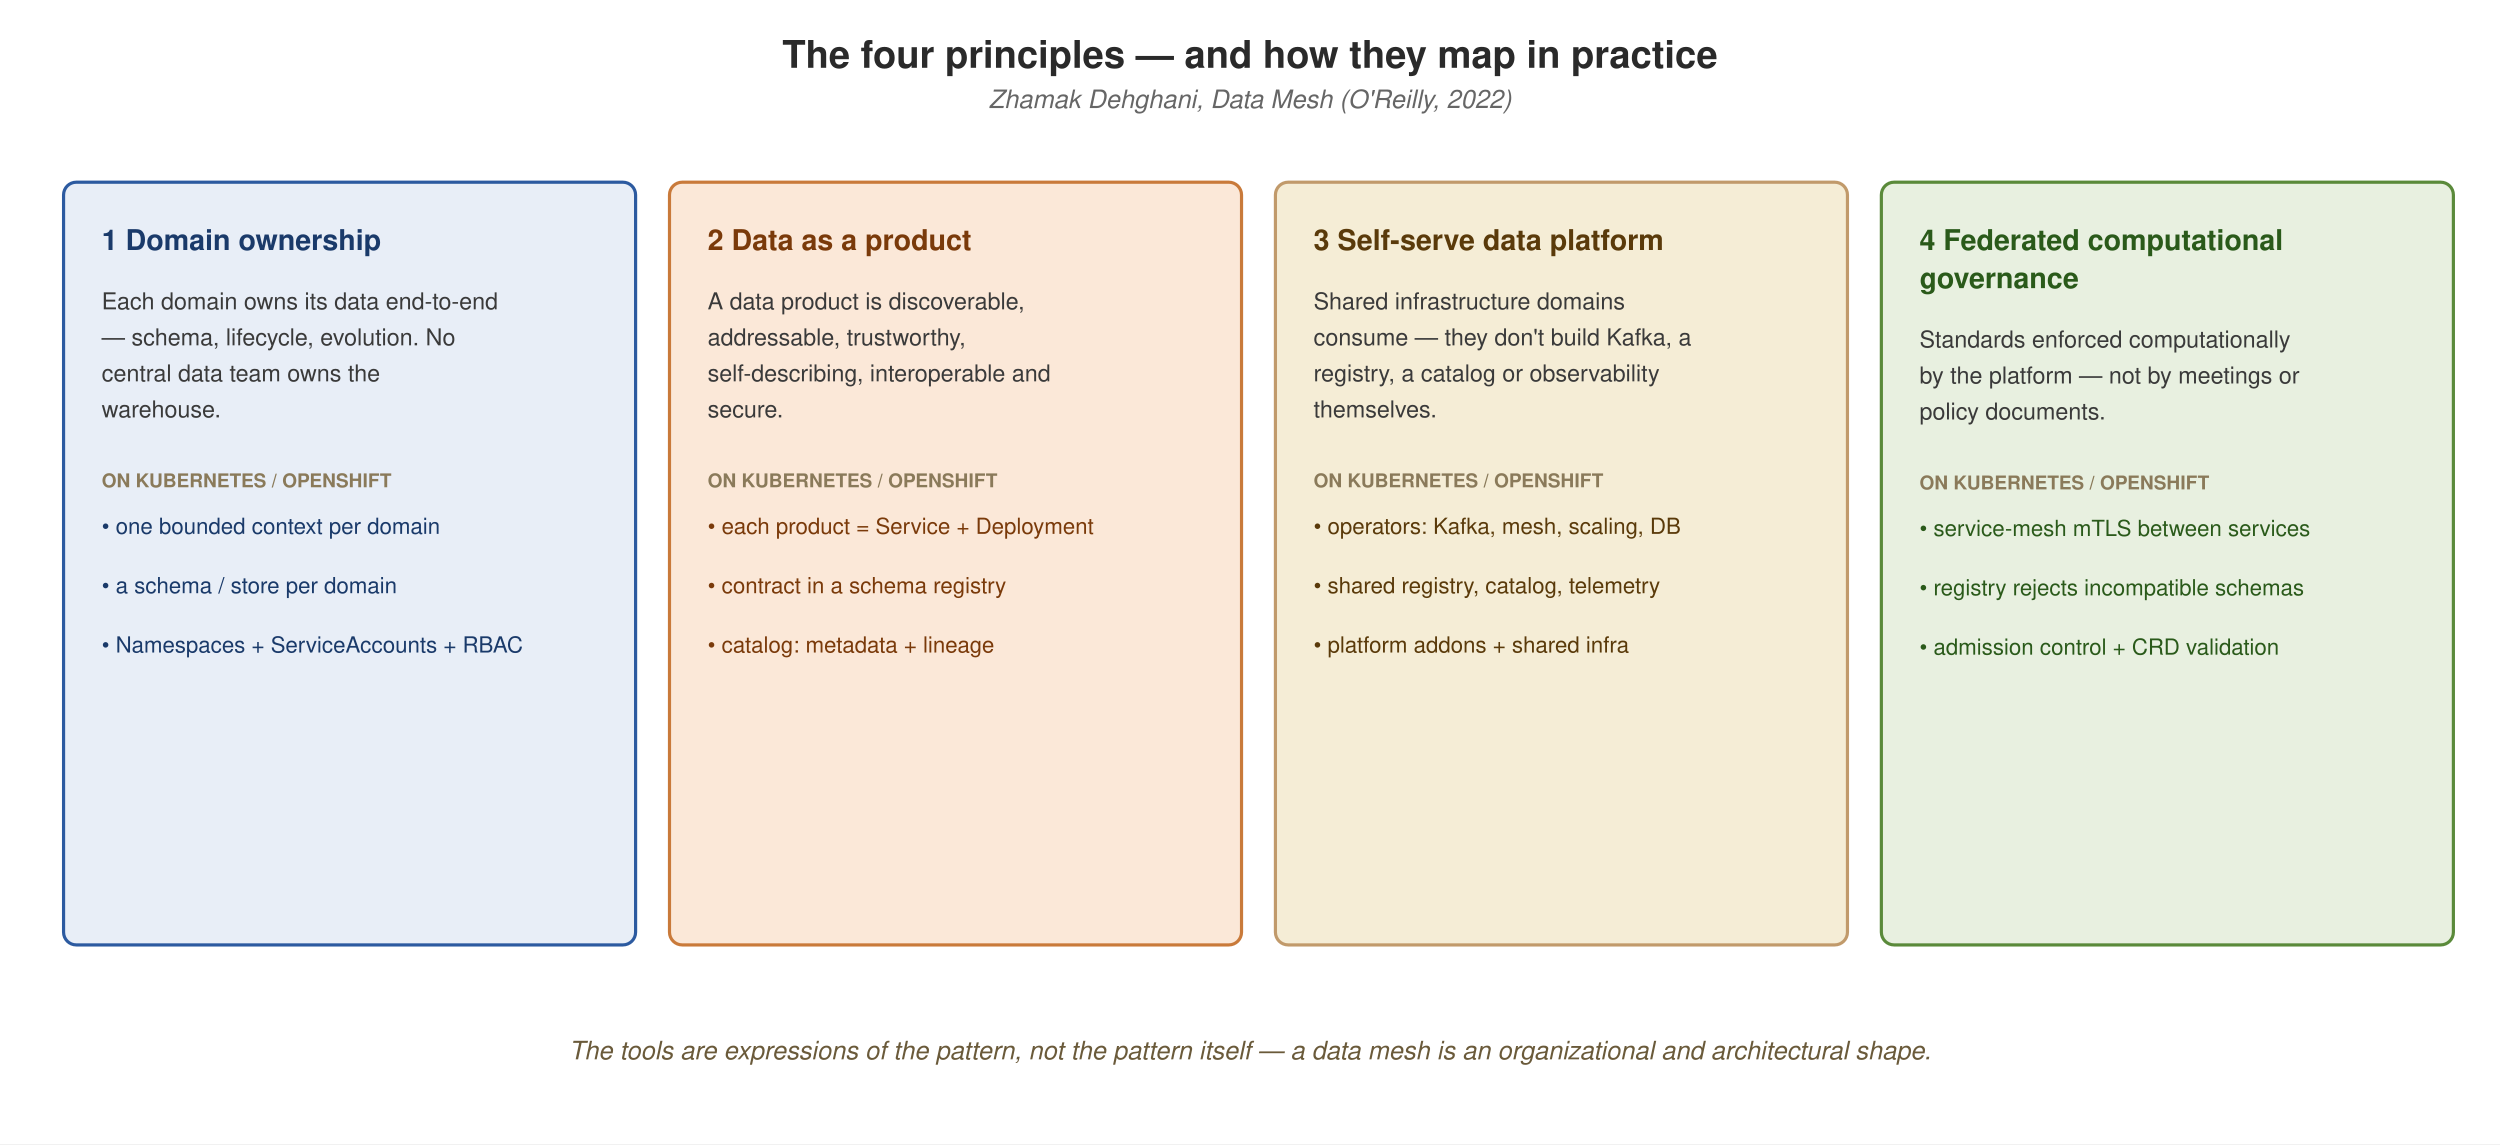
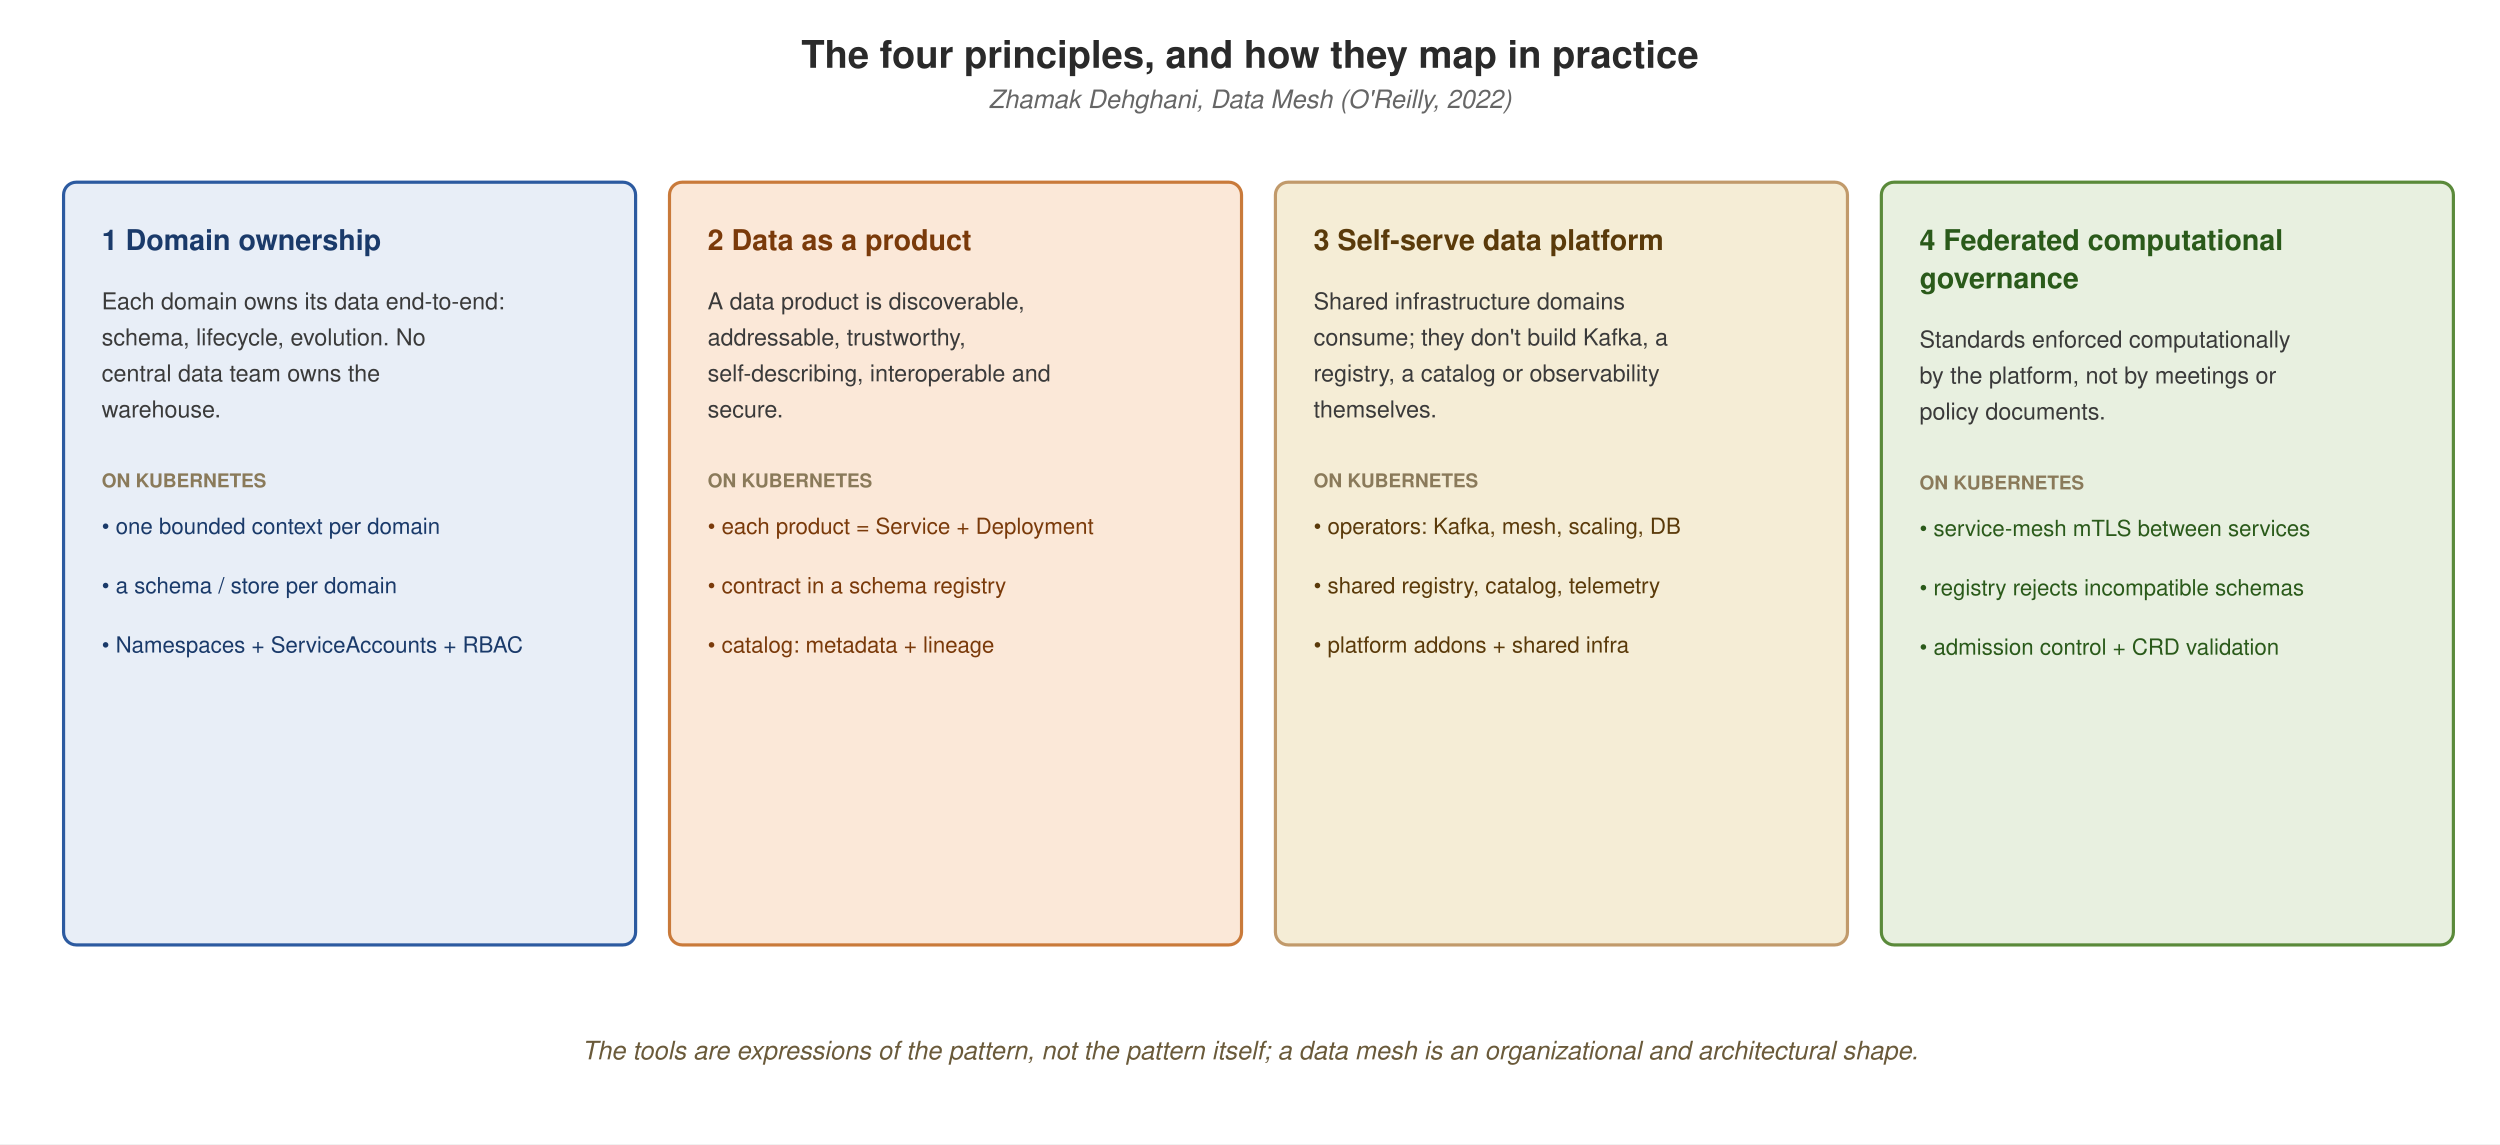
<svg xmlns="http://www.w3.org/2000/svg" viewBox="0 0 1180 540" font-family="Helvetica, -apple-system, 'Segoe UI', Roboto, sans-serif">
  <rect x="0" y="0" width="1180" height="540" fill="#ffffff" />
  <defs />
-   <text x="590" y="32" font-size="18" fill="#2a2a2a" text-anchor="middle" font-weight="700">The four principles — and how they map in practice</text>
+   <text x="590" y="32" font-size="18" fill="#2a2a2a" text-anchor="middle" font-weight="700">The four principles, and how they map in practice</text>
  <text x="590" y="51" font-size="12" fill="#666666" text-anchor="middle" font-style="italic">Zhamak Dehghani, Data Mesh (O'Reilly, 2022)</text>
  <rect x="30" y="86" width="270" height="360" fill="#e8eef7" stroke="#2c5aa0" stroke-width="1.5" rx="6" />
  <text x="48" y="118" font-size="13.5" fill="#1a3a6a" text-anchor="start" font-weight="700">1  Domain ownership</text>
-   <text x="48" y="146" font-size="11" fill="#3a3a3a" text-anchor="start">Each domain owns its data end-to-end</text>
-   <text x="48" y="163" font-size="11" fill="#3a3a3a" text-anchor="start">— schema, lifecycle, evolution. No</text>
+   <text x="48" y="146" font-size="11" fill="#3a3a3a" text-anchor="start">Each domain owns its data end-to-end:</text>
+   <text x="48" y="163" font-size="11" fill="#3a3a3a" text-anchor="start">schema, lifecycle, evolution. No</text>
  <text x="48" y="180" font-size="11" fill="#3a3a3a" text-anchor="start">central data team owns the</text>
  <text x="48" y="197" font-size="11" fill="#3a3a3a" text-anchor="start">warehouse.</text>
-   <text x="48" y="230" font-size="9" fill="#8a7a5a" text-anchor="start" font-weight="600">ON KUBERNETES / OPENSHIFT</text>
+   <text x="48" y="230" font-size="9" fill="#8a7a5a" text-anchor="start" font-weight="600">ON KUBERNETES</text>
  <text x="48" y="252" font-size="10.5" fill="#1a3a6a" text-anchor="start">• one bounded context per domain</text>
  <text x="48" y="280" font-size="10.5" fill="#1a3a6a" text-anchor="start">• a schema / store per domain</text>
  <text x="48" y="308" font-size="10.5" fill="#1a3a6a" text-anchor="start">• Namespaces + ServiceAccounts + RBAC</text>
  <rect x="316" y="86" width="270" height="360" fill="#fbe8d8" stroke="#c97a3a" stroke-width="1.5" rx="6" />
  <text x="334" y="118" font-size="13.5" fill="#7a3a0a" text-anchor="start" font-weight="700">2  Data as a product</text>
  <text x="334" y="146" font-size="11" fill="#3a3a3a" text-anchor="start">A data product is discoverable,</text>
  <text x="334" y="163" font-size="11" fill="#3a3a3a" text-anchor="start">addressable, trustworthy,</text>
  <text x="334" y="180" font-size="11" fill="#3a3a3a" text-anchor="start">self-describing, interoperable and</text>
  <text x="334" y="197" font-size="11" fill="#3a3a3a" text-anchor="start">secure.</text>
-   <text x="334" y="230" font-size="9" fill="#8a7a5a" text-anchor="start" font-weight="600">ON KUBERNETES / OPENSHIFT</text>
+   <text x="334" y="230" font-size="9" fill="#8a7a5a" text-anchor="start" font-weight="600">ON KUBERNETES</text>
  <text x="334" y="252" font-size="10.5" fill="#7a3a0a" text-anchor="start">• each product = Service + Deployment</text>
  <text x="334" y="280" font-size="10.5" fill="#7a3a0a" text-anchor="start">• contract in a schema registry</text>
  <text x="334" y="308" font-size="10.5" fill="#7a3a0a" text-anchor="start">• catalog: metadata + lineage</text>
  <rect x="602" y="86" width="270" height="360" fill="#f5edd6" stroke="#c19a6b" stroke-width="1.5" rx="6" />
  <text x="620" y="118" font-size="13.5" fill="#5a3a0a" text-anchor="start" font-weight="700">3  Self-serve data platform</text>
  <text x="620" y="146" font-size="11" fill="#3a3a3a" text-anchor="start">Shared infrastructure domains</text>
-   <text x="620" y="163" font-size="11" fill="#3a3a3a" text-anchor="start">consume — they don't build Kafka, a</text>
+   <text x="620" y="163" font-size="11" fill="#3a3a3a" text-anchor="start">consume; they don't build Kafka, a</text>
  <text x="620" y="180" font-size="11" fill="#3a3a3a" text-anchor="start">registry, a catalog or observability</text>
  <text x="620" y="197" font-size="11" fill="#3a3a3a" text-anchor="start">themselves.</text>
-   <text x="620" y="230" font-size="9" fill="#8a7a5a" text-anchor="start" font-weight="600">ON KUBERNETES / OPENSHIFT</text>
+   <text x="620" y="230" font-size="9" fill="#8a7a5a" text-anchor="start" font-weight="600">ON KUBERNETES</text>
  <text x="620" y="252" font-size="10.5" fill="#5a3a0a" text-anchor="start">• operators: Kafka, mesh, scaling, DB</text>
  <text x="620" y="280" font-size="10.5" fill="#5a3a0a" text-anchor="start">• shared registry, catalog, telemetry</text>
  <text x="620" y="308" font-size="10.5" fill="#5a3a0a" text-anchor="start">• platform addons + shared infra</text>
  <rect x="888" y="86" width="270" height="360" fill="#e8f0e0" stroke="#5a8a3a" stroke-width="1.5" rx="6" />
  <text x="906" y="118" font-size="13.5" fill="#2a5a1a" text-anchor="start" font-weight="700">4  Federated computational</text>
  <text x="906" y="136" font-size="13.5" fill="#2a5a1a" text-anchor="start" font-weight="700">governance</text>
  <text x="906" y="164" font-size="11" fill="#3a3a3a" text-anchor="start">Standards enforced computationally</text>
-   <text x="906" y="181" font-size="11" fill="#3a3a3a" text-anchor="start">by the platform — not by meetings or</text>
+   <text x="906" y="181" font-size="11" fill="#3a3a3a" text-anchor="start">by the platform, not by meetings or</text>
  <text x="906" y="198" font-size="11" fill="#3a3a3a" text-anchor="start">policy documents.</text>
-   <text x="906" y="231" font-size="9" fill="#8a7a5a" text-anchor="start" font-weight="600">ON KUBERNETES / OPENSHIFT</text>
+   <text x="906" y="231" font-size="9" fill="#8a7a5a" text-anchor="start" font-weight="600">ON KUBERNETES</text>
  <text x="906" y="253" font-size="10.5" fill="#2a5a1a" text-anchor="start">• service-mesh mTLS between services</text>
  <text x="906" y="281" font-size="10.5" fill="#2a5a1a" text-anchor="start">• registry rejects incompatible schemas</text>
  <text x="906" y="309" font-size="10.5" fill="#2a5a1a" text-anchor="start">• admission control + CRD validation</text>
-   <text x="590" y="500" font-size="12" fill="#6a5a3a" text-anchor="middle" font-style="italic">The tools are expressions of the pattern, not the pattern itself — a data mesh is an organizational and architectural shape.</text>
+   <text x="590" y="500" font-size="12" fill="#6a5a3a" text-anchor="middle" font-style="italic">The tools are expressions of the pattern, not the pattern itself; a data mesh is an organizational and architectural shape.</text>
</svg>
